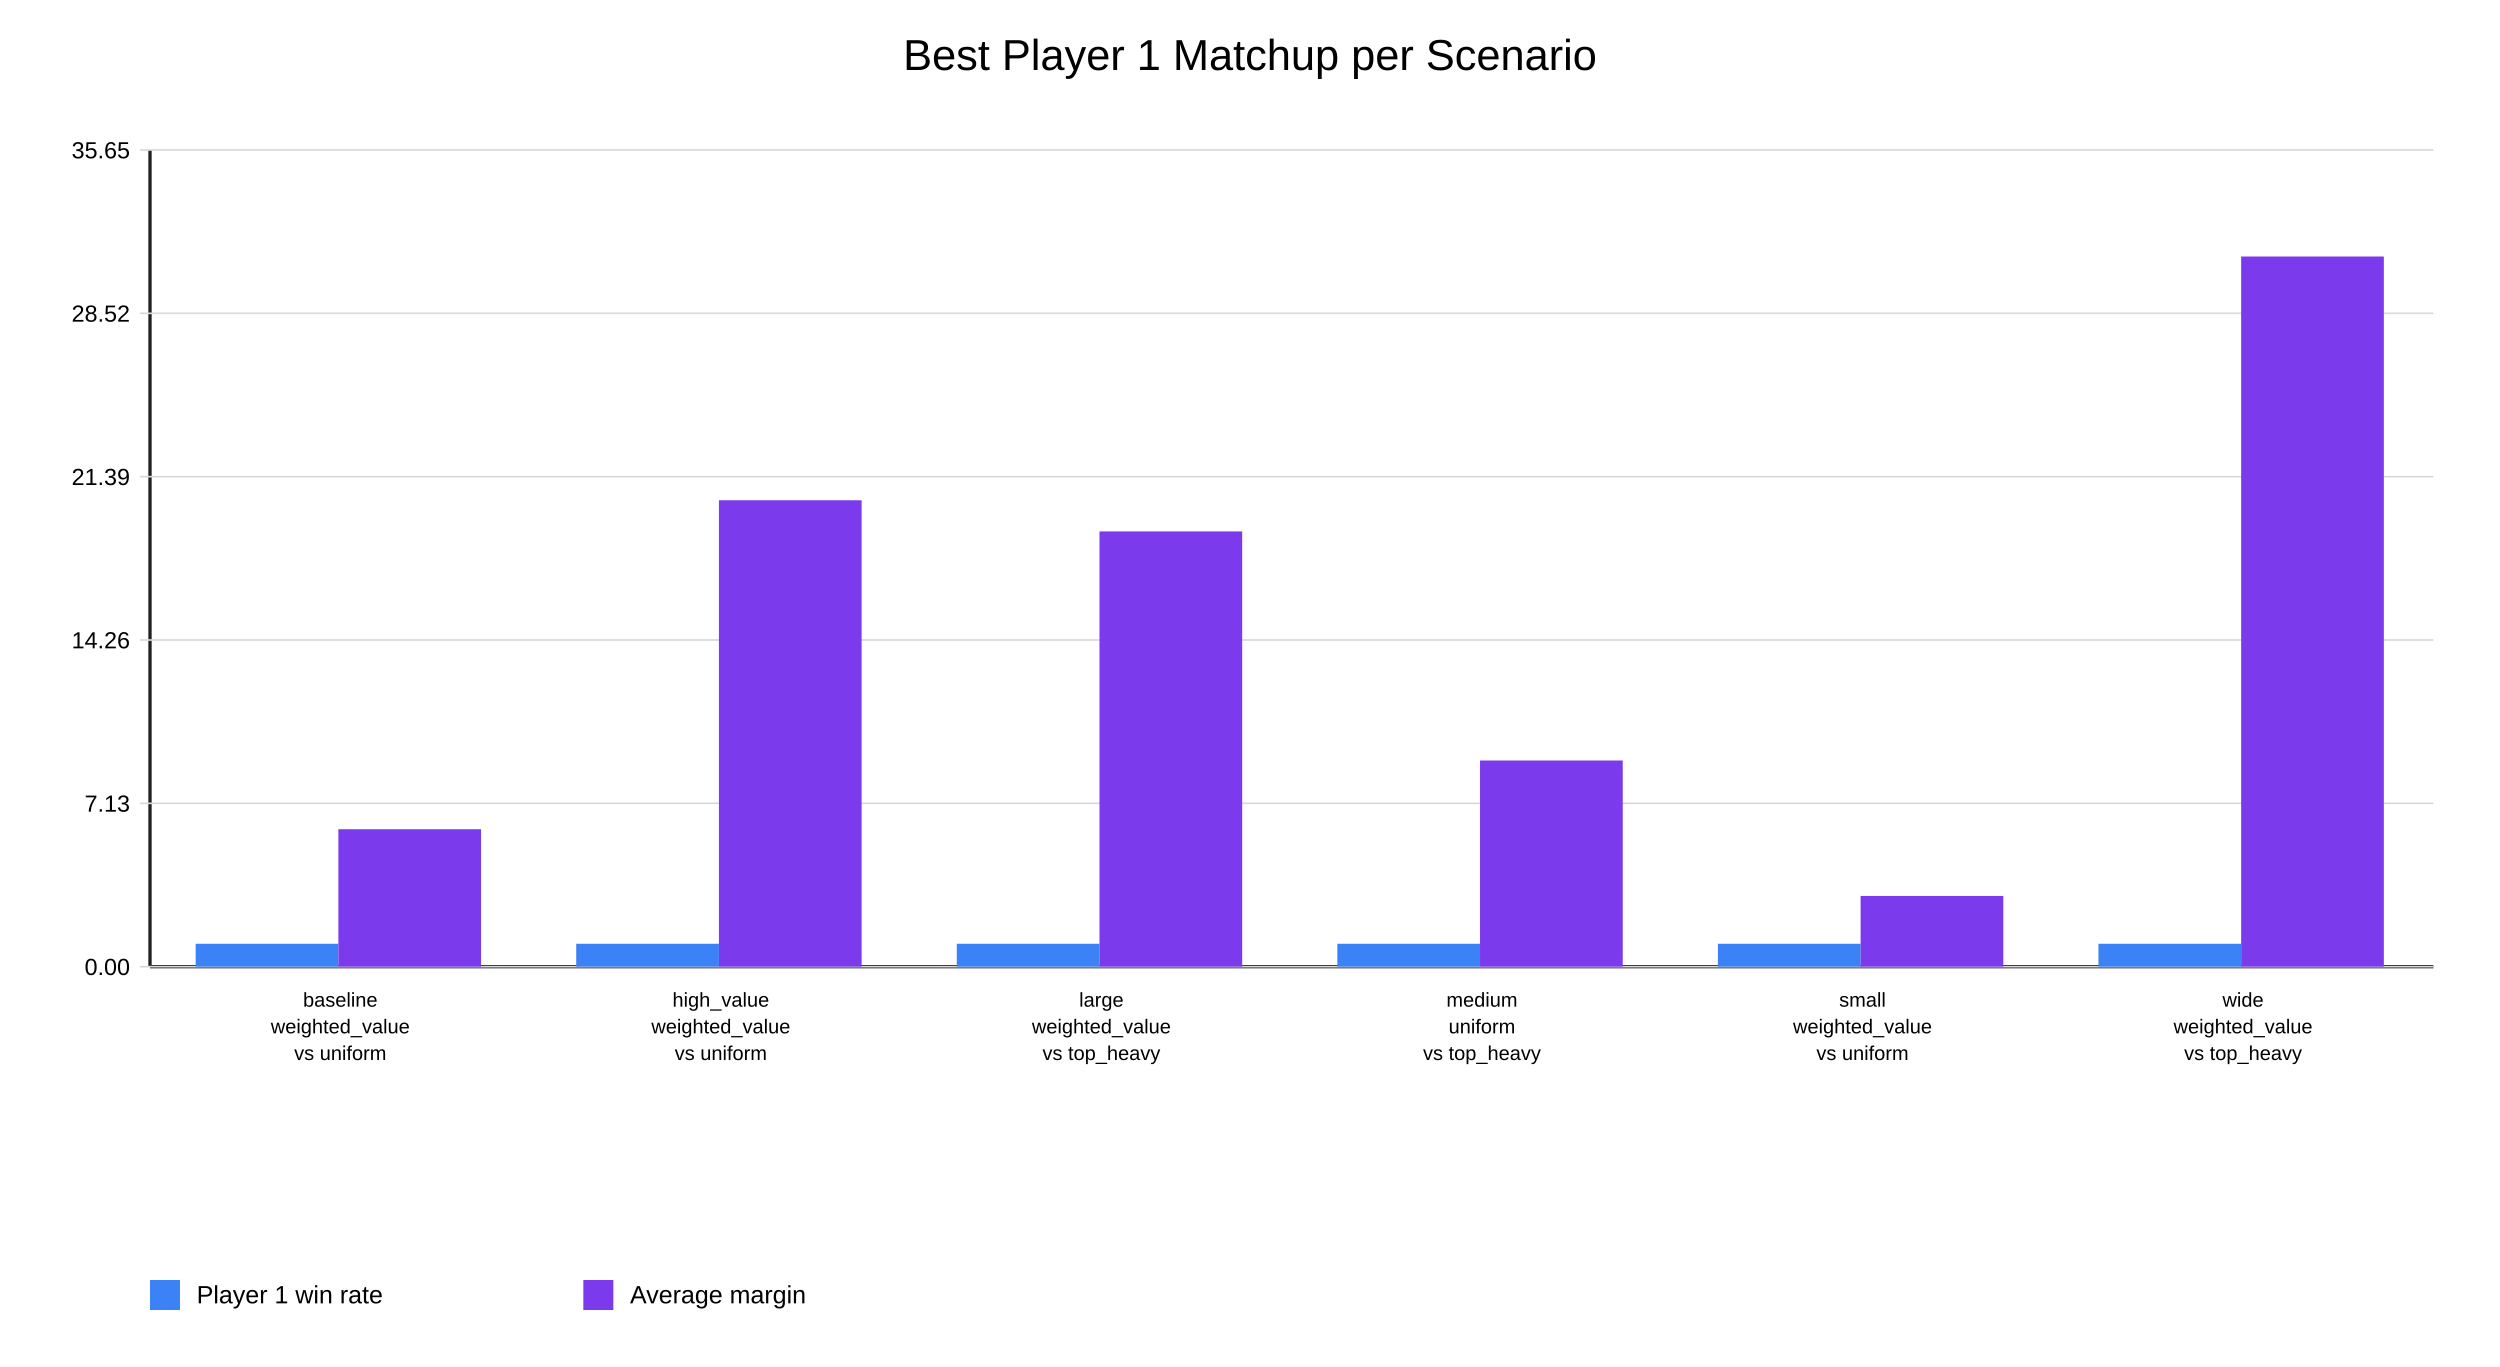
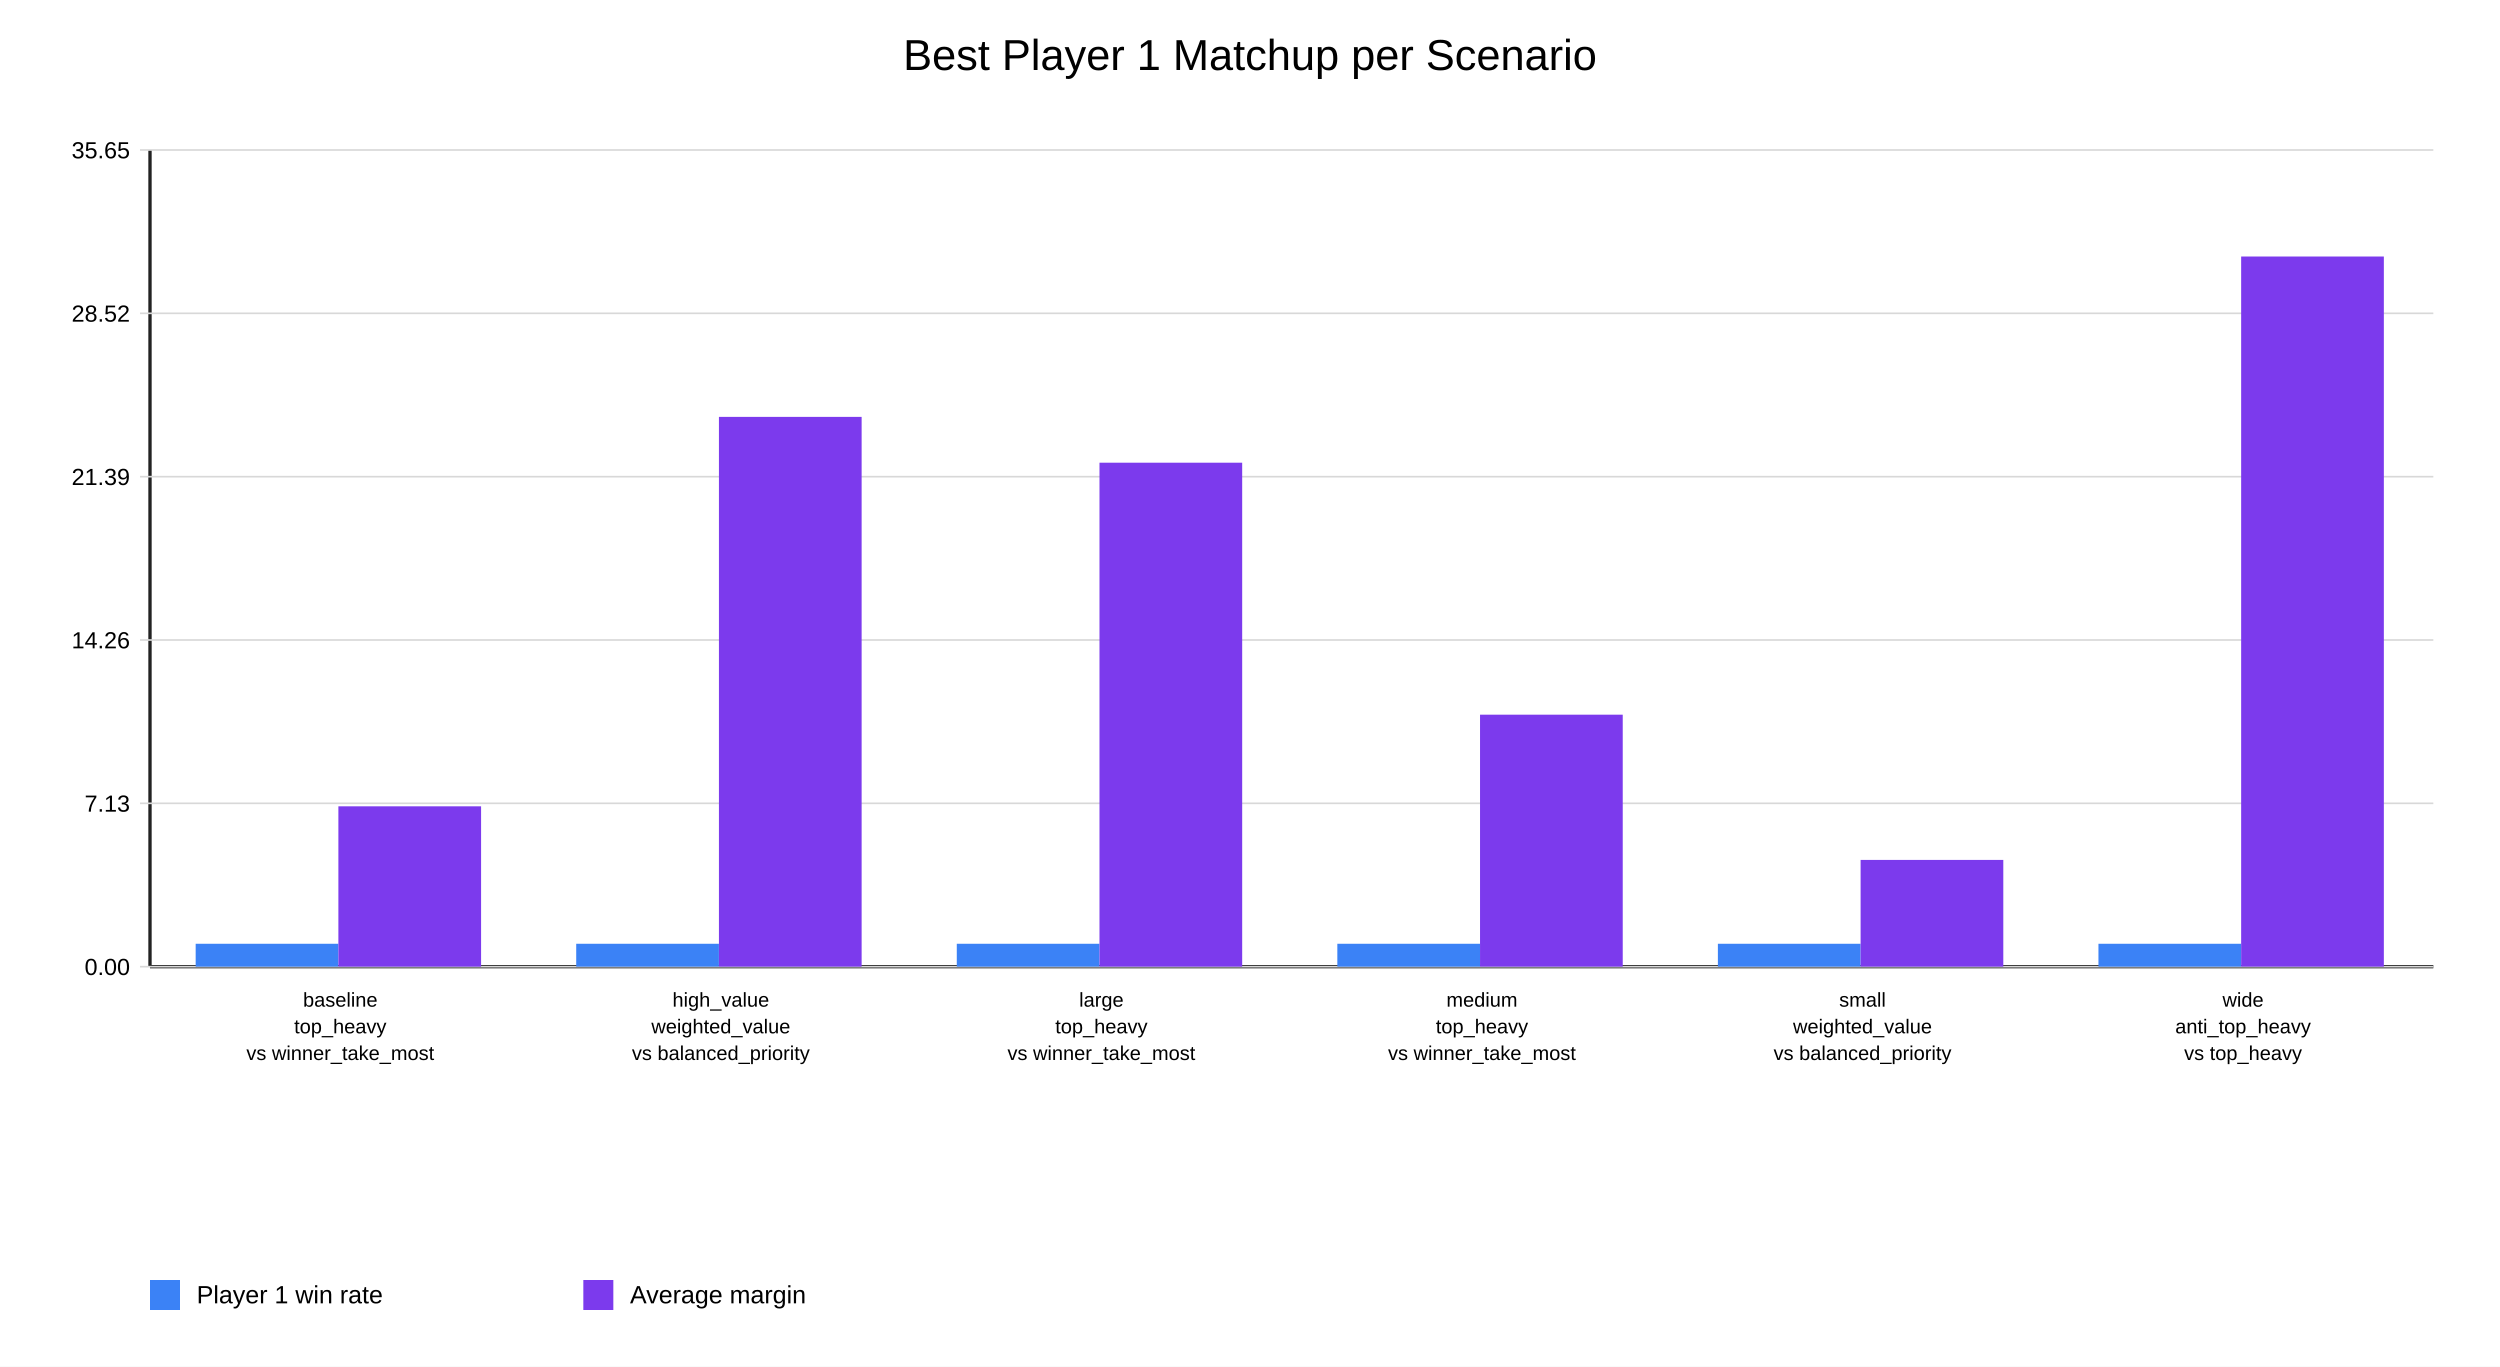
<svg xmlns="http://www.w3.org/2000/svg" width="1500" height="820" viewBox="0 0 1500 820">
  <rect width="100%" height="100%" fill="#ffffff" />
  <text x="750.0" y="42" text-anchor="middle" font-size="26" font-family="Arial">Best Player 1 Matchup per Scenario</text>
  <line x1="90" y1="580" x2="1460" y2="580" stroke="#222" stroke-width="2" />
  <line x1="90" y1="90" x2="90" y2="580" stroke="#222" stroke-width="2" />
  <line x1="84" y1="580.0" x2="1460" y2="580.0" stroke="#d8d8d8" stroke-width="1" />
  <text x="78" y="585.0" text-anchor="end" font-size="14" font-family="Arial">0.00</text>
  <line x1="84" y1="482.0" x2="1460" y2="482.0" stroke="#d8d8d8" stroke-width="1" />
  <text x="78" y="487.0" text-anchor="end" font-size="14" font-family="Arial">7.13</text>
  <line x1="84" y1="384.0" x2="1460" y2="384.0" stroke="#d8d8d8" stroke-width="1" />
  <text x="78" y="389.0" text-anchor="end" font-size="14" font-family="Arial">14.26</text>
  <line x1="84" y1="286.0" x2="1460" y2="286.0" stroke="#d8d8d8" stroke-width="1" />
  <text x="78" y="291.0" text-anchor="end" font-size="14" font-family="Arial">21.39</text>
  <line x1="84" y1="188.0" x2="1460" y2="188.0" stroke="#d8d8d8" stroke-width="1" />
  <text x="78" y="193.0" text-anchor="end" font-size="14" font-family="Arial">28.52</text>
  <line x1="84" y1="90.0" x2="1460" y2="90.0" stroke="#d8d8d8" stroke-width="1" />
  <text x="78" y="95.0" text-anchor="end" font-size="14" font-family="Arial">35.65</text>
  <rect x="117.40" y="566.26" width="85.62" height="13.74" fill="#3b82f6" />
-   <rect x="203.03" y="497.53" width="85.62" height="82.47" fill="#7c3aed" />
+   <rect x="203.03" y="483.79" width="85.62" height="96.21" fill="#7c3aed" />
  <text x="204.17" y="604" text-anchor="middle" font-size="12" font-family="Arial">baseline</text>
-   <text x="204.17" y="620" text-anchor="middle" font-size="12" font-family="Arial">weighted_value</text>
-   <text x="204.17" y="636" text-anchor="middle" font-size="12" font-family="Arial">vs uniform</text>
+   <text x="204.17" y="620" text-anchor="middle" font-size="12" font-family="Arial">top_heavy</text>
+   <text x="204.17" y="636" text-anchor="middle" font-size="12" font-family="Arial">vs winner_take_most</text>
  <rect x="345.73" y="566.26" width="85.62" height="13.74" fill="#3b82f6" />
-   <rect x="431.36" y="300.16" width="85.62" height="279.84" fill="#7c3aed" />
+   <rect x="431.36" y="250.13" width="85.62" height="329.87" fill="#7c3aed" />
  <text x="432.50" y="604" text-anchor="middle" font-size="12" font-family="Arial">high_value</text>
  <text x="432.50" y="620" text-anchor="middle" font-size="12" font-family="Arial">weighted_value</text>
-   <text x="432.50" y="636" text-anchor="middle" font-size="12" font-family="Arial">vs uniform</text>
+   <text x="432.50" y="636" text-anchor="middle" font-size="12" font-family="Arial">vs balanced_priority</text>
  <rect x="574.07" y="566.26" width="85.62" height="13.74" fill="#3b82f6" />
-   <rect x="659.69" y="318.85" width="85.62" height="261.15" fill="#7c3aed" />
+   <rect x="659.69" y="277.62" width="85.62" height="302.38" fill="#7c3aed" />
  <text x="660.83" y="604" text-anchor="middle" font-size="12" font-family="Arial">large</text>
-   <text x="660.83" y="620" text-anchor="middle" font-size="12" font-family="Arial">weighted_value</text>
-   <text x="660.83" y="636" text-anchor="middle" font-size="12" font-family="Arial">vs top_heavy</text>
+   <text x="660.83" y="620" text-anchor="middle" font-size="12" font-family="Arial">top_heavy</text>
+   <text x="660.83" y="636" text-anchor="middle" font-size="12" font-family="Arial">vs winner_take_most</text>
  <rect x="802.40" y="566.26" width="85.62" height="13.74" fill="#3b82f6" />
-   <rect x="888.02" y="456.30" width="85.62" height="123.70" fill="#7c3aed" />
+   <rect x="888.02" y="428.81" width="85.62" height="151.19" fill="#7c3aed" />
  <text x="889.17" y="604" text-anchor="middle" font-size="12" font-family="Arial">medium</text>
-   <text x="889.17" y="620" text-anchor="middle" font-size="12" font-family="Arial">uniform</text>
-   <text x="889.17" y="636" text-anchor="middle" font-size="12" font-family="Arial">vs top_heavy</text>
+   <text x="889.17" y="620" text-anchor="middle" font-size="12" font-family="Arial">top_heavy</text>
+   <text x="889.17" y="636" text-anchor="middle" font-size="12" font-family="Arial">vs winner_take_most</text>
  <rect x="1030.73" y="566.26" width="85.62" height="13.74" fill="#3b82f6" />
-   <rect x="1116.36" y="537.57" width="85.62" height="42.43" fill="#7c3aed" />
+   <rect x="1116.36" y="515.95" width="85.62" height="64.05" fill="#7c3aed" />
  <text x="1117.50" y="604" text-anchor="middle" font-size="12" font-family="Arial">small</text>
  <text x="1117.50" y="620" text-anchor="middle" font-size="12" font-family="Arial">weighted_value</text>
-   <text x="1117.50" y="636" text-anchor="middle" font-size="12" font-family="Arial">vs uniform</text>
+   <text x="1117.50" y="636" text-anchor="middle" font-size="12" font-family="Arial">vs balanced_priority</text>
  <rect x="1259.07" y="566.26" width="85.62" height="13.74" fill="#3b82f6" />
  <rect x="1344.69" y="153.91" width="85.62" height="426.09" fill="#7c3aed" />
  <text x="1345.83" y="604" text-anchor="middle" font-size="12" font-family="Arial">wide</text>
-   <text x="1345.83" y="620" text-anchor="middle" font-size="12" font-family="Arial">weighted_value</text>
+   <text x="1345.83" y="620" text-anchor="middle" font-size="12" font-family="Arial">anti_top_heavy</text>
  <text x="1345.83" y="636" text-anchor="middle" font-size="12" font-family="Arial">vs top_heavy</text>
  <rect x="90" y="768" width="18" height="18" fill="#3b82f6" />
  <text x="118" y="782" font-size="15" font-family="Arial">Player 1 win rate</text>
  <rect x="350" y="768" width="18" height="18" fill="#7c3aed" />
  <text x="378" y="782" font-size="15" font-family="Arial">Average margin</text>
</svg>
